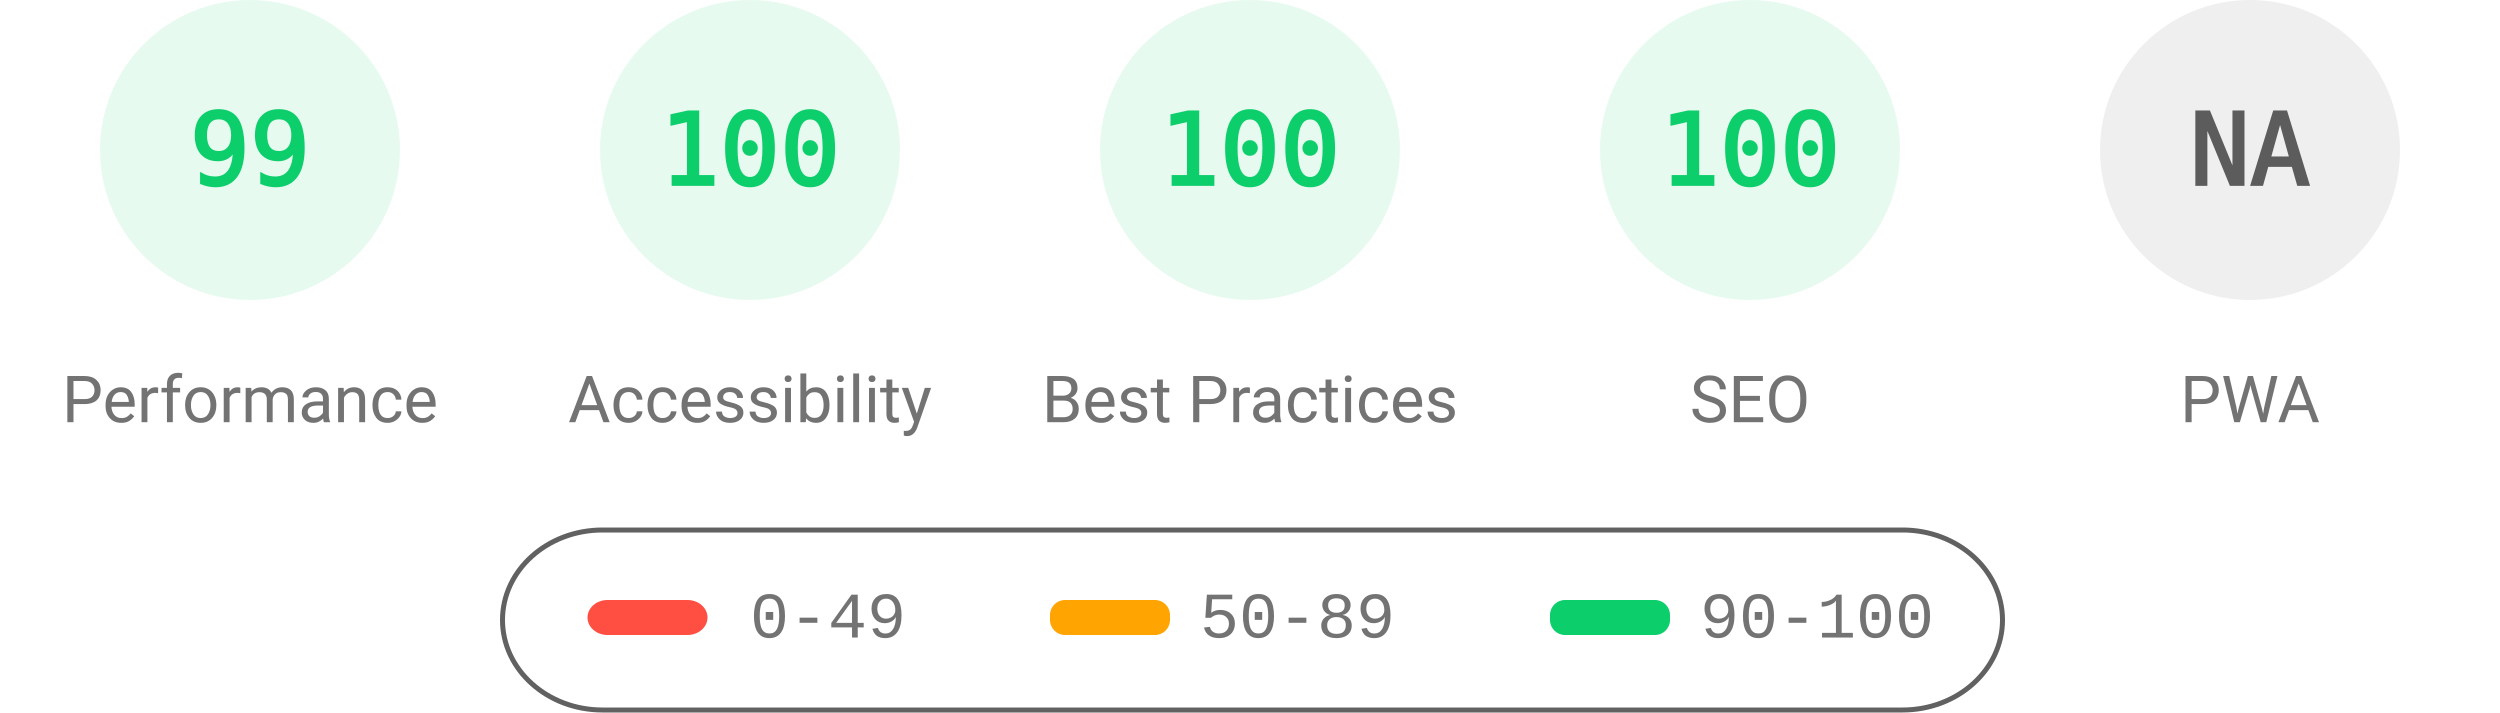
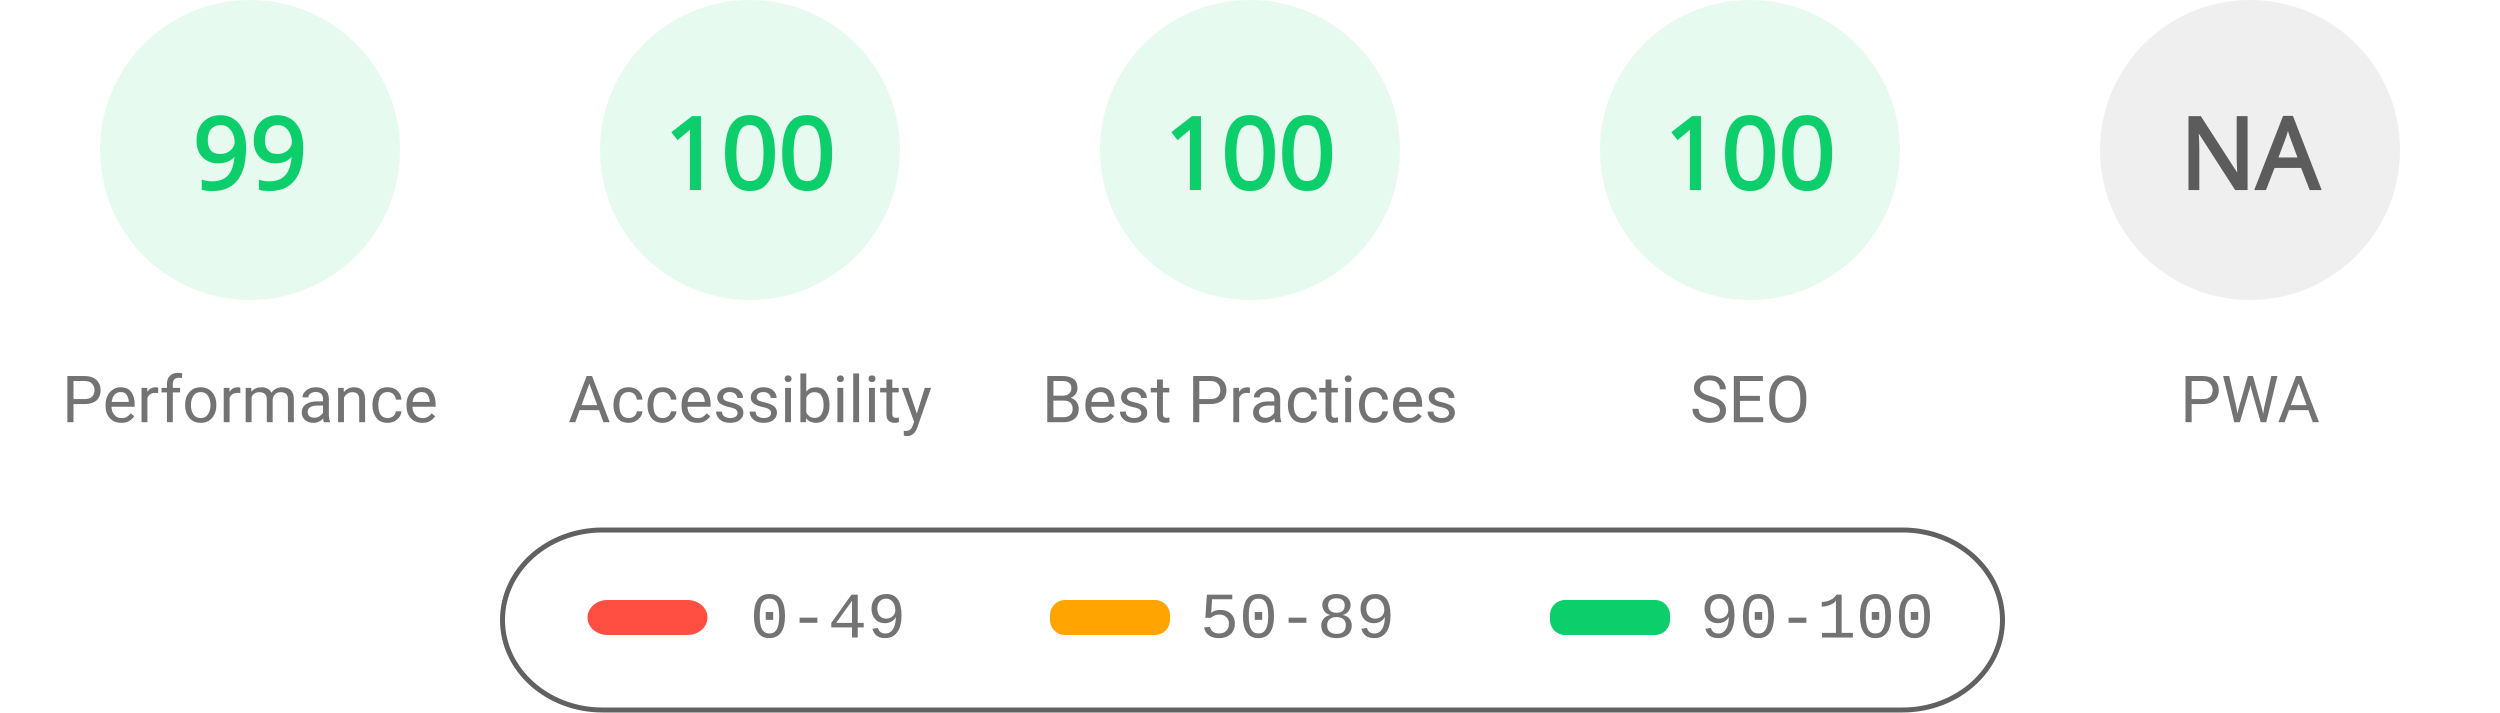
<svg xmlns="http://www.w3.org/2000/svg" fill="none" width="1000" height="285">
-   <style>.gauge-base{opacity:.1}.gauge-arc{fill:none;animation-delay:250ms;stroke-linecap:round;transform:rotate(-90deg);transform-origin:100px 60px;animation:load-gauge 1s ease forwards}.guage-text{font-size:40px;font-family:monospace;text-align:center}.guage-red{color:#ff4e42;fill:#ff4e42;stroke:#ff4e42}.guage-orange{color:#ffa400;fill:#ffa400;stroke:#ffa400}.guage-green{color:#0cce6b;fill:#0cce6b;stroke:#0cce6b}.guage-undefined{color:#5c5c5c;fill:#5c5c5c;stroke:#5c5c5c}.guage-title{color:#737373;fill:#737373;stroke:none;font-size:26px;line-height:26px;font-family:Roboto,Halvetica,Arial,sans-serif}@keyframes load-gauge{from{stroke-dasharray:0 352.858}}</style>
+   <style>.gauge-base{opacity:.1}.gauge-arc{fill:none;animation-delay:250ms;stroke-linecap:round;transform:rotate(-90deg);transform-origin:100px 60px;animation:load-gauge 1s ease forwards}.guage-text{font-size:40px;font-family:sans-serif;text-align:center}.guage-red{color:#ff4e42;fill:#ff4e42;stroke:#ff4e42}.guage-orange{color:#ffa400;fill:#ffa400;stroke:#ffa400}.guage-green{color:#0cce6b;fill:#0cce6b;stroke:#0cce6b}.guage-undefined{color:#5c5c5c;fill:#5c5c5c;stroke:#5c5c5c}.guage-title{color:#737373;fill:#737373;stroke:none;font-size:26px;line-height:26px;font-family:Roboto,Halvetica,Arial,sans-sans-serif}@keyframes load-gauge{from{stroke-dasharray:0 352.858}}</style>
  <svg class="guage-div guage-perf guage-green" viewBox="0 0 200 200" width="200" height="200">
    <circle class="gauge-base" r="56" cx="100" cy="60" stroke-width="8" />
    <circle class="gauge-arc guage-arc-1" r="56" cx="100" cy="60" stroke-width="8" style="stroke-dasharray:348.339,351.858" />
    <text class="guage-text" x="100" y="60" alignment-baseline="central" dominant-baseline="central" text-anchor="middle">99</text>
    <text class="guage-title" x="100" y="160" alignment-baseline="central" dominant-baseline="central" text-anchor="middle">Performance</text>
  </svg>
  <svg class="guage-div guage-acc guage-green" viewBox="0 0 200 200" width="200" height="200" x="200">
    <circle class="gauge-base" r="56" cx="100" cy="60" stroke-width="8" />
    <circle class="gauge-arc guage-arc-2" r="56" cx="100" cy="60" stroke-width="8" style="stroke-dasharray:351.858,351.858" />
    <text class="guage-text" x="100" y="60" alignment-baseline="central" dominant-baseline="central" text-anchor="middle">100</text>
    <text class="guage-title" x="100" y="160" alignment-baseline="central" dominant-baseline="central" text-anchor="middle">Accessibility</text>
  </svg>
  <svg class="guage-div guage-best guage-green" viewBox="0 0 200 200" width="200" height="200" x="400">
    <circle class="gauge-base" r="56" cx="100" cy="60" stroke-width="8" />
    <circle class="gauge-arc guage-arc-3" r="56" cx="100" cy="60" stroke-width="8" style="stroke-dasharray:351.858,351.858" />
    <text class="guage-text" x="100" y="60" alignment-baseline="central" dominant-baseline="central" text-anchor="middle">100</text>
    <text class="guage-title" x="100" y="160" alignment-baseline="central" dominant-baseline="central" text-anchor="middle">Best Practices</text>
  </svg>
  <svg class="guage-div guage-seo guage-green" viewBox="0 0 200 200" width="200" height="200" x="600">
    <circle class="gauge-base" r="56" cx="100" cy="60" stroke-width="8" />
    <circle class="gauge-arc guage-arc-4" r="56" cx="100" cy="60" stroke-width="8" style="stroke-dasharray:351.858,351.858" />
    <text class="guage-text" x="100" y="60" alignment-baseline="central" dominant-baseline="central" text-anchor="middle">100</text>
    <text class="guage-title" x="100" y="160" alignment-baseline="central" dominant-baseline="central" text-anchor="middle">SEO</text>
  </svg>
  <svg class="guage-div guage-pwa guage-undefined" viewBox="0 0 200 200" width="200" height="200" x="800">
    <circle class="gauge-base" r="56" cx="100" cy="60" stroke-width="8" />
    <circle class="gauge-arc guage-arc-4" r="56" cx="100" cy="60" stroke-width="8" style="stroke-dasharray:351.858,351.858" />
    <text class="guage-text" x="100" y="60" alignment-baseline="central" dominant-baseline="central" text-anchor="middle">NA</text>
    <text class="guage-title" x="100" y="160" alignment-baseline="central" dominant-baseline="central" text-anchor="middle">PWA</text>
  </svg>
  <svg width="604" height="76" x="200" y="210">
    <path fill="none" id="canvas_background" d="M-1-1h604v80H-1z" />
    <rect fill-opacity="0" stroke="#616161" stroke-width="2" rx="40" id="svg_2" height="72" width="600" y="2" x="1" fill="#000" />
    <rect stroke="#000" rx="8" id="svg_3" height="14" width="48" y="30" x="35" stroke-opacity="null" stroke-width="0" fill="#ff4e42" />
    <rect stroke="#000" rx="6" id="svg_4" height="14" width="48" y="30" x="220" stroke-opacity="null" stroke-width="0" fill="#ffa400" />
    <rect stroke="#000" rx="6" id="svg_5" height="14" width="48" y="30" x="420" stroke-opacity="null" stroke-width="0" fill="#0cce6b" />
-     <text xml:space="preserve" text-anchor="start" font-family="'Courier New', Courier, monospace" font-size="26" id="svg_6" y="45" x="100" stroke-opacity="null" stroke-width="0" stroke="#000" fill="#737373">0-49</text>
-     <text xml:space="preserve" text-anchor="start" font-family="'Courier New', Courier, monospace" font-size="26" id="svg_7" y="45" x="280" stroke-opacity="null" stroke-width="0" stroke="#000" fill="#737373">50-89</text>
-     <text xml:space="preserve" text-anchor="start" font-family="'Courier New', Courier, monospace" font-size="26" id="svg_8" y="45" x="480" stroke-opacity="null" stroke-width="0" stroke="#000" fill="#737373">90-100</text>
+     <text xml:space="preserve" text-anchor="start" font-family="'Courier New', Courier, sans-serif" font-size="26" id="svg_6" y="45" x="100" stroke-opacity="null" stroke-width="0" stroke="#000" fill="#737373">0-49</text>
+     <text xml:space="preserve" text-anchor="start" font-family="'Courier New', Courier, sans-serif" font-size="26" id="svg_7" y="45" x="280" stroke-opacity="null" stroke-width="0" stroke="#000" fill="#737373">50-89</text>
+     <text xml:space="preserve" text-anchor="start" font-family="'Courier New', Courier, sans-serif" font-size="26" id="svg_8" y="45" x="480" stroke-opacity="null" stroke-width="0" stroke="#000" fill="#737373">90-100</text>
  </svg>
</svg>
